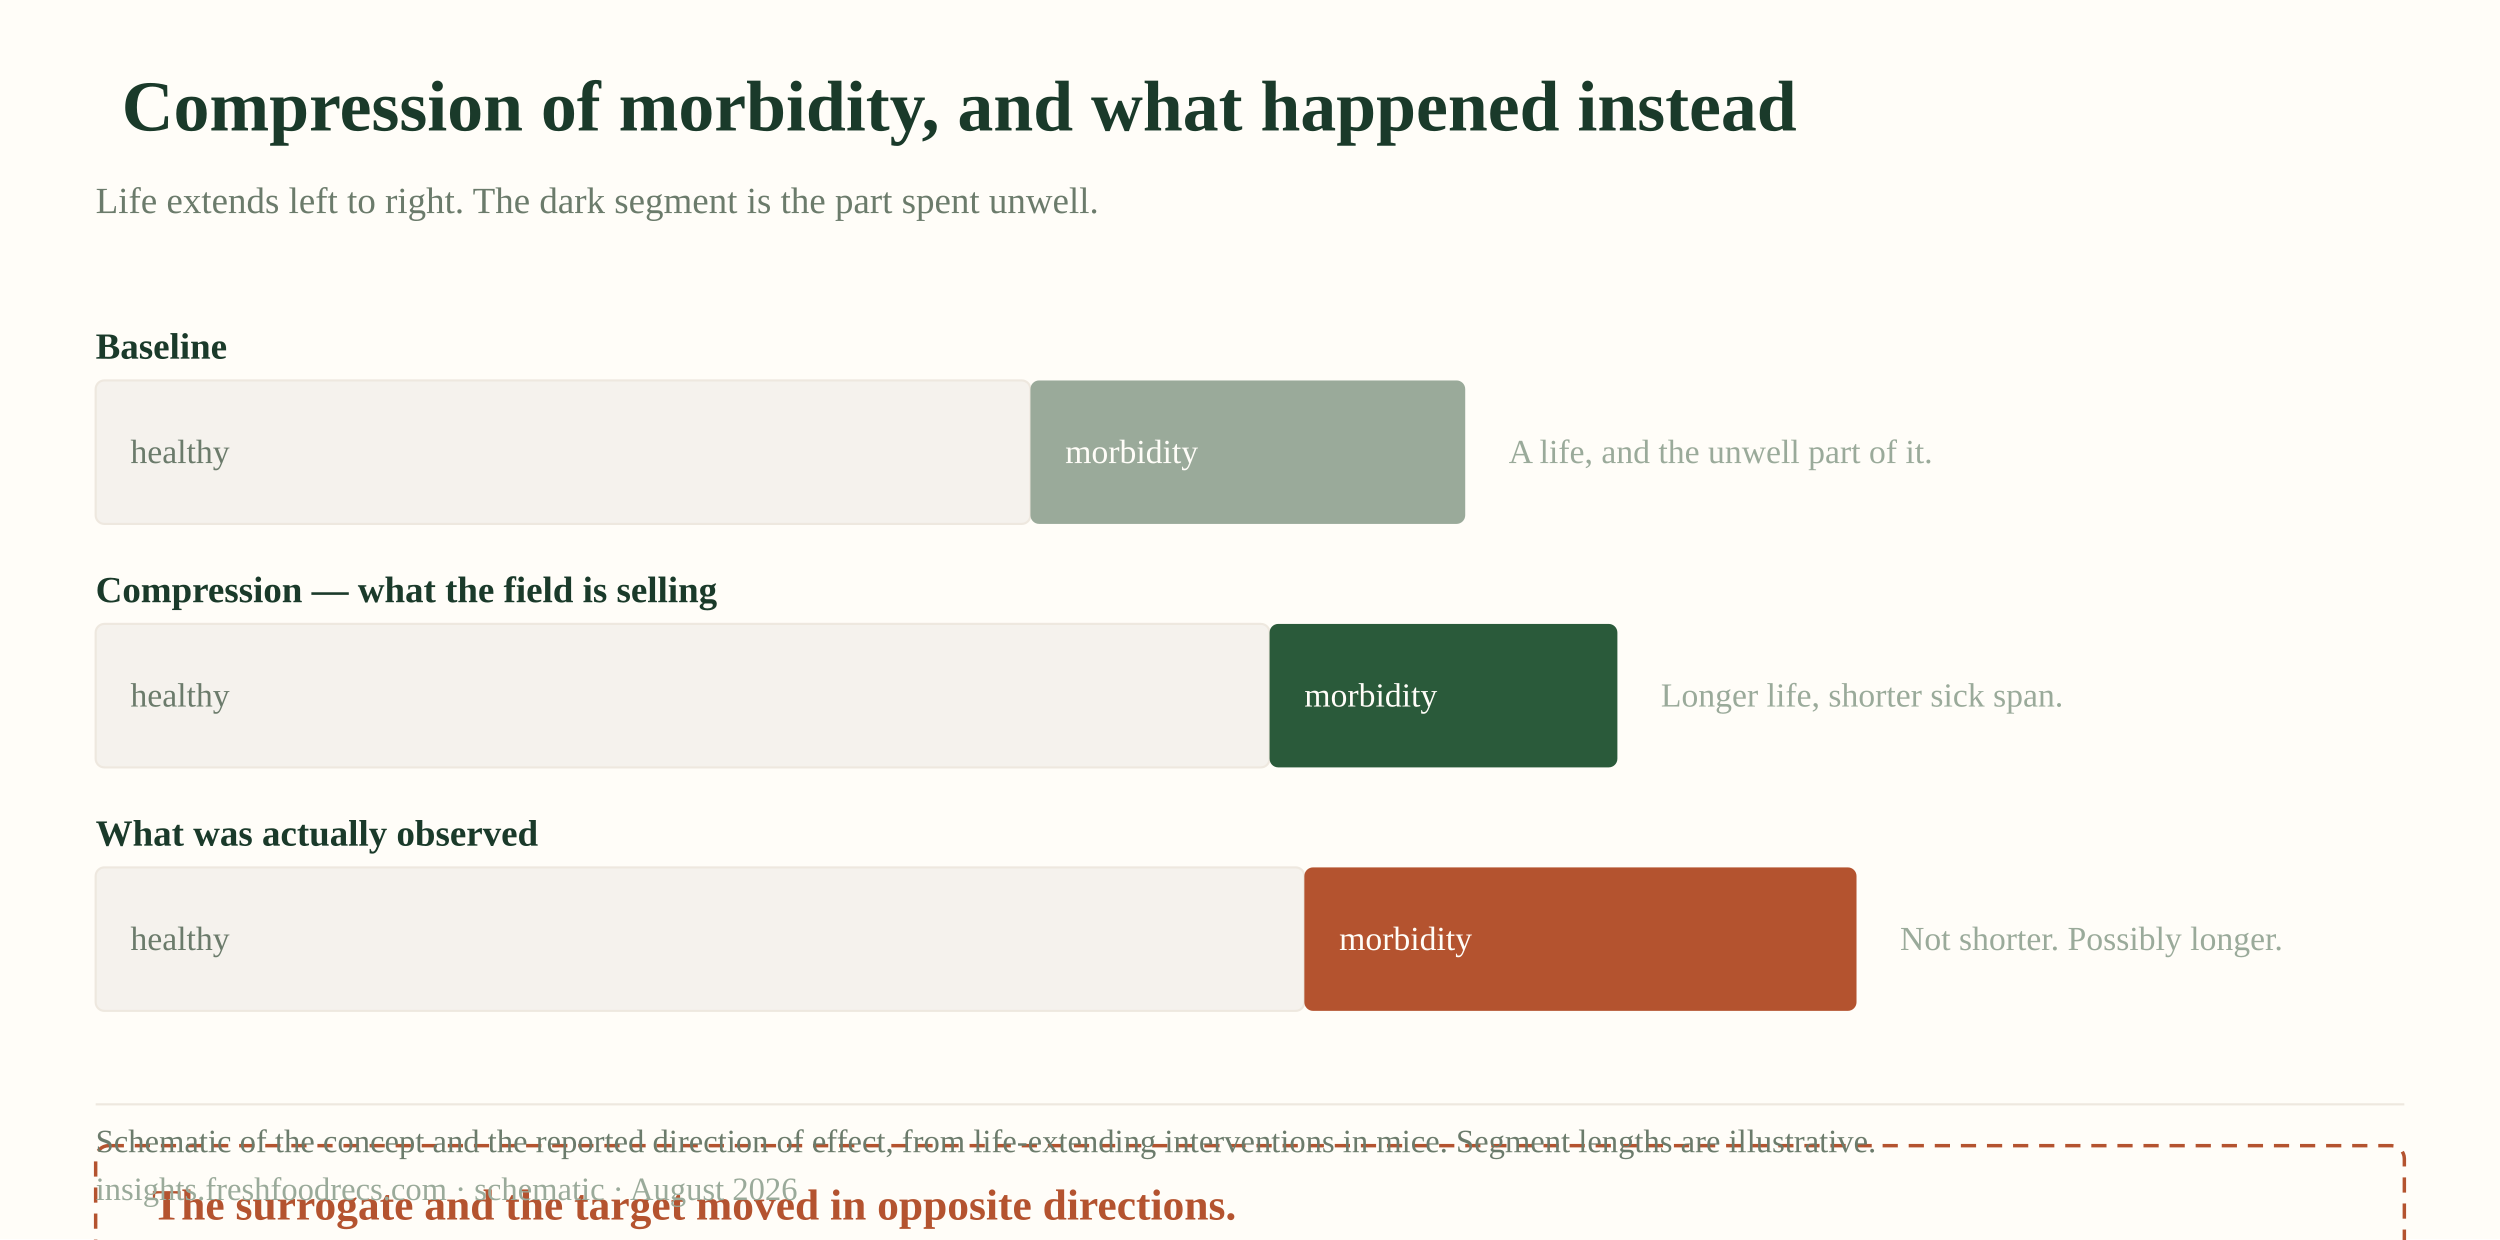
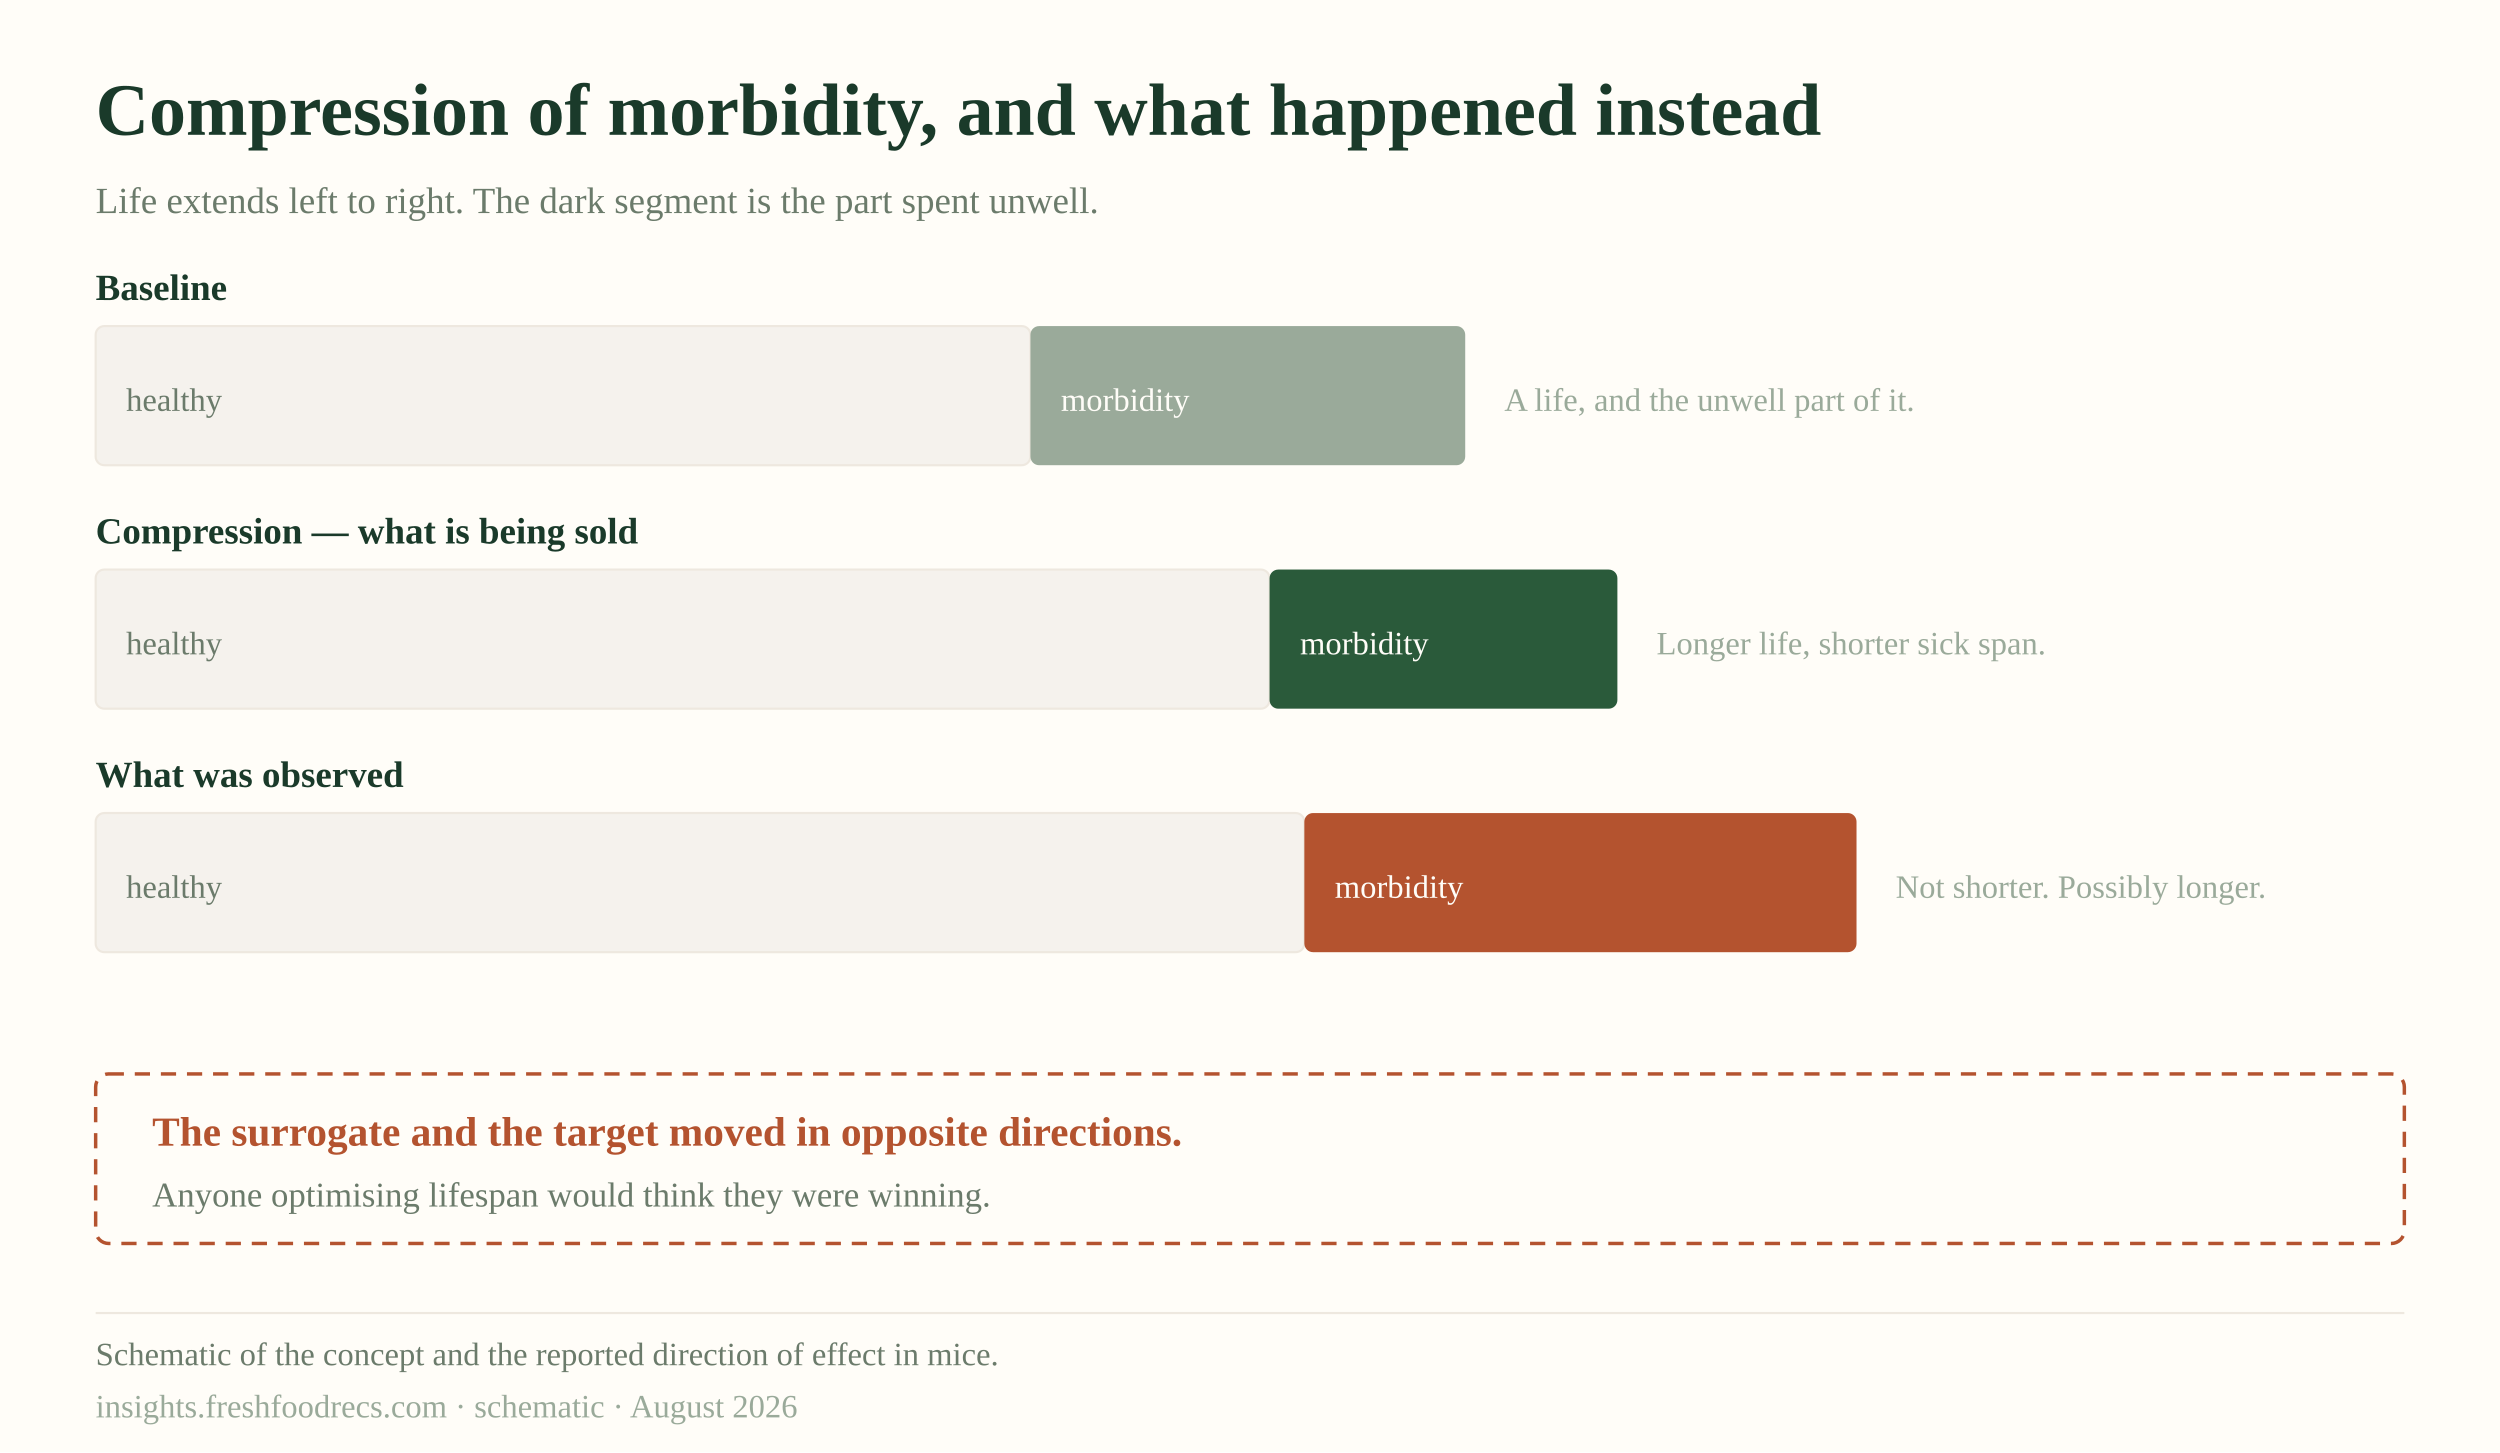
- <svg xmlns="http://www.w3.org/2000/svg" viewBox="0 0 1150 570" width="1150" height="570" font-family="Source Sans 3, Segoe UI, Helvetica, Arial, sans-serif">
-   <rect width="1150" height="570" fill="#fffdf8" />
-   <text x="56" y="60" font-size="33.0" font-weight="700" fill="#1a3a2a">Compression of morbidity, and what happened instead</text>
+ <svg xmlns="http://www.w3.org/2000/svg" viewBox="0 0 1150 668" width="1150" height="668" font-family="Source Sans 3, Segoe UI, Helvetica, Arial, sans-serif">
+   <rect width="1150" height="668" fill="#fffdf8" />
+   <text x="44" y="62" font-size="34" font-weight="700" fill="#1a3a2a">Compression of morbidity, and what happened instead</text>
  <text x="44" y="98" font-size="17" fill="#6b7b6b">Life extends left to right. The dark segment is the part spent unwell.</text>
-   <text x="44" y="165" font-size="17.0" font-weight="700" fill="#1a3a2a">Baseline</text>
-   <rect x="44" y="175" width="430" height="66" rx="4" fill="#f5f2ed" stroke="#eee8df" stroke-width="1" />
-   <rect x="474" y="175" width="200" height="66" rx="4" fill="#9aaa9a" />
-   <text x="60" y="213" font-size="15.5" fill="#6b7b6b">healthy</text>
-   <text x="490" y="213" font-size="15.5" fill="#fffdf8">morbidity</text>
-   <text x="694" y="213" font-size="15.5" fill="#9aaa9a">A life, and the unwell part of it.</text>
-   <text x="44" y="277" font-size="17.0" font-weight="700" fill="#1a3a2a">Compression — what the field is selling</text>
-   <rect x="44" y="287" width="540" height="66" rx="4" fill="#f5f2ed" stroke="#eee8df" stroke-width="1" />
-   <rect x="584" y="287" width="160" height="66" rx="4" fill="#2a5a3a" />
-   <text x="60" y="325" font-size="15.5" fill="#6b7b6b">healthy</text>
-   <text x="600" y="325" font-size="15.5" fill="#fffdf8">morbidity</text>
-   <text x="764" y="325" font-size="15.5" fill="#9aaa9a">Longer life, shorter sick span.</text>
-   <text x="44" y="389" font-size="17.0" font-weight="700" fill="#1a3a2a">What was actually observed</text>
-   <rect x="44" y="399" width="556" height="66" rx="4" fill="#f5f2ed" stroke="#eee8df" stroke-width="1" />
-   <rect x="600" y="399" width="254" height="66" rx="4" fill="#b4532f" />
-   <text x="60" y="437" font-size="15.5" fill="#6b7b6b">healthy</text>
-   <text x="616" y="437" font-size="15.5" fill="#fffdf8">morbidity</text>
-   <text x="874" y="437" font-size="15.5" fill="#9aaa9a">Not shorter. Possibly longer.</text>
-   <rect x="44" y="527" width="1062" height="86" rx="6" fill="#fffdf8" stroke="#b4532f" stroke-width="1.6" stroke-dasharray="7 5" />
-   <text x="70" y="561" font-size="20.0" font-weight="700" fill="#b4532f">The surrogate and the target moved in opposite directions.</text>
-   <text x="70" y="591" font-size="16.0" fill="#6b7b6b">Anyone optimising lifespan would think they were winning. This is what a surrogate failing looks like while it is still being used.</text>
-   <line x1="44" y1="508" x2="1106" y2="508" stroke="#eee8df" stroke-width="1" />
-   <text x="44" y="530" font-size="15" fill="#6b7b6b">Schematic of the concept and the reported direction of effect, from life-extending interventions in mice. Segment lengths are illustrative.</text>
-   <text x="44" y="552" font-size="15" fill="#9aaa9a">insights.freshfoodrecs.com · schematic · August 2026</text>
+   <text x="44" y="138" font-size="17" font-weight="700" fill="#1a3a2a">Baseline</text>
+   <rect x="44" y="150" width="430" height="64" rx="4" fill="#f5f2ed" stroke="#eee8df" stroke-width="1" />
+   <rect x="474" y="150" width="200" height="64" rx="4" fill="#9aaa9a" />
+   <text x="58" y="189" font-size="15" fill="#6b7b6b">healthy</text>
+   <text x="488" y="189" font-size="15" fill="#fffdf8">morbidity</text>
+   <text x="692" y="189" font-size="15" fill="#9aaa9a">A life, and the unwell part of it.</text>
+   <text x="44" y="250" font-size="17" font-weight="700" fill="#1a3a2a">Compression — what is being sold</text>
+   <rect x="44" y="262" width="540" height="64" rx="4" fill="#f5f2ed" stroke="#eee8df" stroke-width="1" />
+   <rect x="584" y="262" width="160" height="64" rx="4" fill="#2a5a3a" />
+   <text x="58" y="301" font-size="15" fill="#6b7b6b">healthy</text>
+   <text x="598" y="301" font-size="15" fill="#fffdf8">morbidity</text>
+   <text x="762" y="301" font-size="15" fill="#9aaa9a">Longer life, shorter sick span.</text>
+   <text x="44" y="362" font-size="17" font-weight="700" fill="#1a3a2a">What was observed</text>
+   <rect x="44" y="374" width="556" height="64" rx="4" fill="#f5f2ed" stroke="#eee8df" stroke-width="1" />
+   <rect x="600" y="374" width="254" height="64" rx="4" fill="#b4532f" />
+   <text x="58" y="413" font-size="15" fill="#6b7b6b">healthy</text>
+   <text x="614" y="413" font-size="15" fill="#fffdf8">morbidity</text>
+   <text x="872" y="413" font-size="15" fill="#9aaa9a">Not shorter. Possibly longer.</text>
+   <rect x="44" y="494" width="1062" height="78" rx="6" fill="#fffdf8" stroke="#b4532f" stroke-width="1.6" stroke-dasharray="7 5" />
+   <text x="70" y="527" font-size="19" font-weight="700" fill="#b4532f">The surrogate and the target moved in opposite directions.</text>
+   <text x="70" y="555" font-size="16" fill="#6b7b6b">Anyone optimising lifespan would think they were winning.</text>
+   <line x1="44" y1="604" x2="1106" y2="604" stroke="#eee8df" stroke-width="1" />
+   <text x="44" y="628" font-size="15" fill="#6b7b6b">Schematic of the concept and the reported direction of effect in mice.</text>
+   <text x="44" y="652" font-size="15" fill="#9aaa9a">insights.freshfoodrecs.com · schematic · August 2026</text>
</svg>
